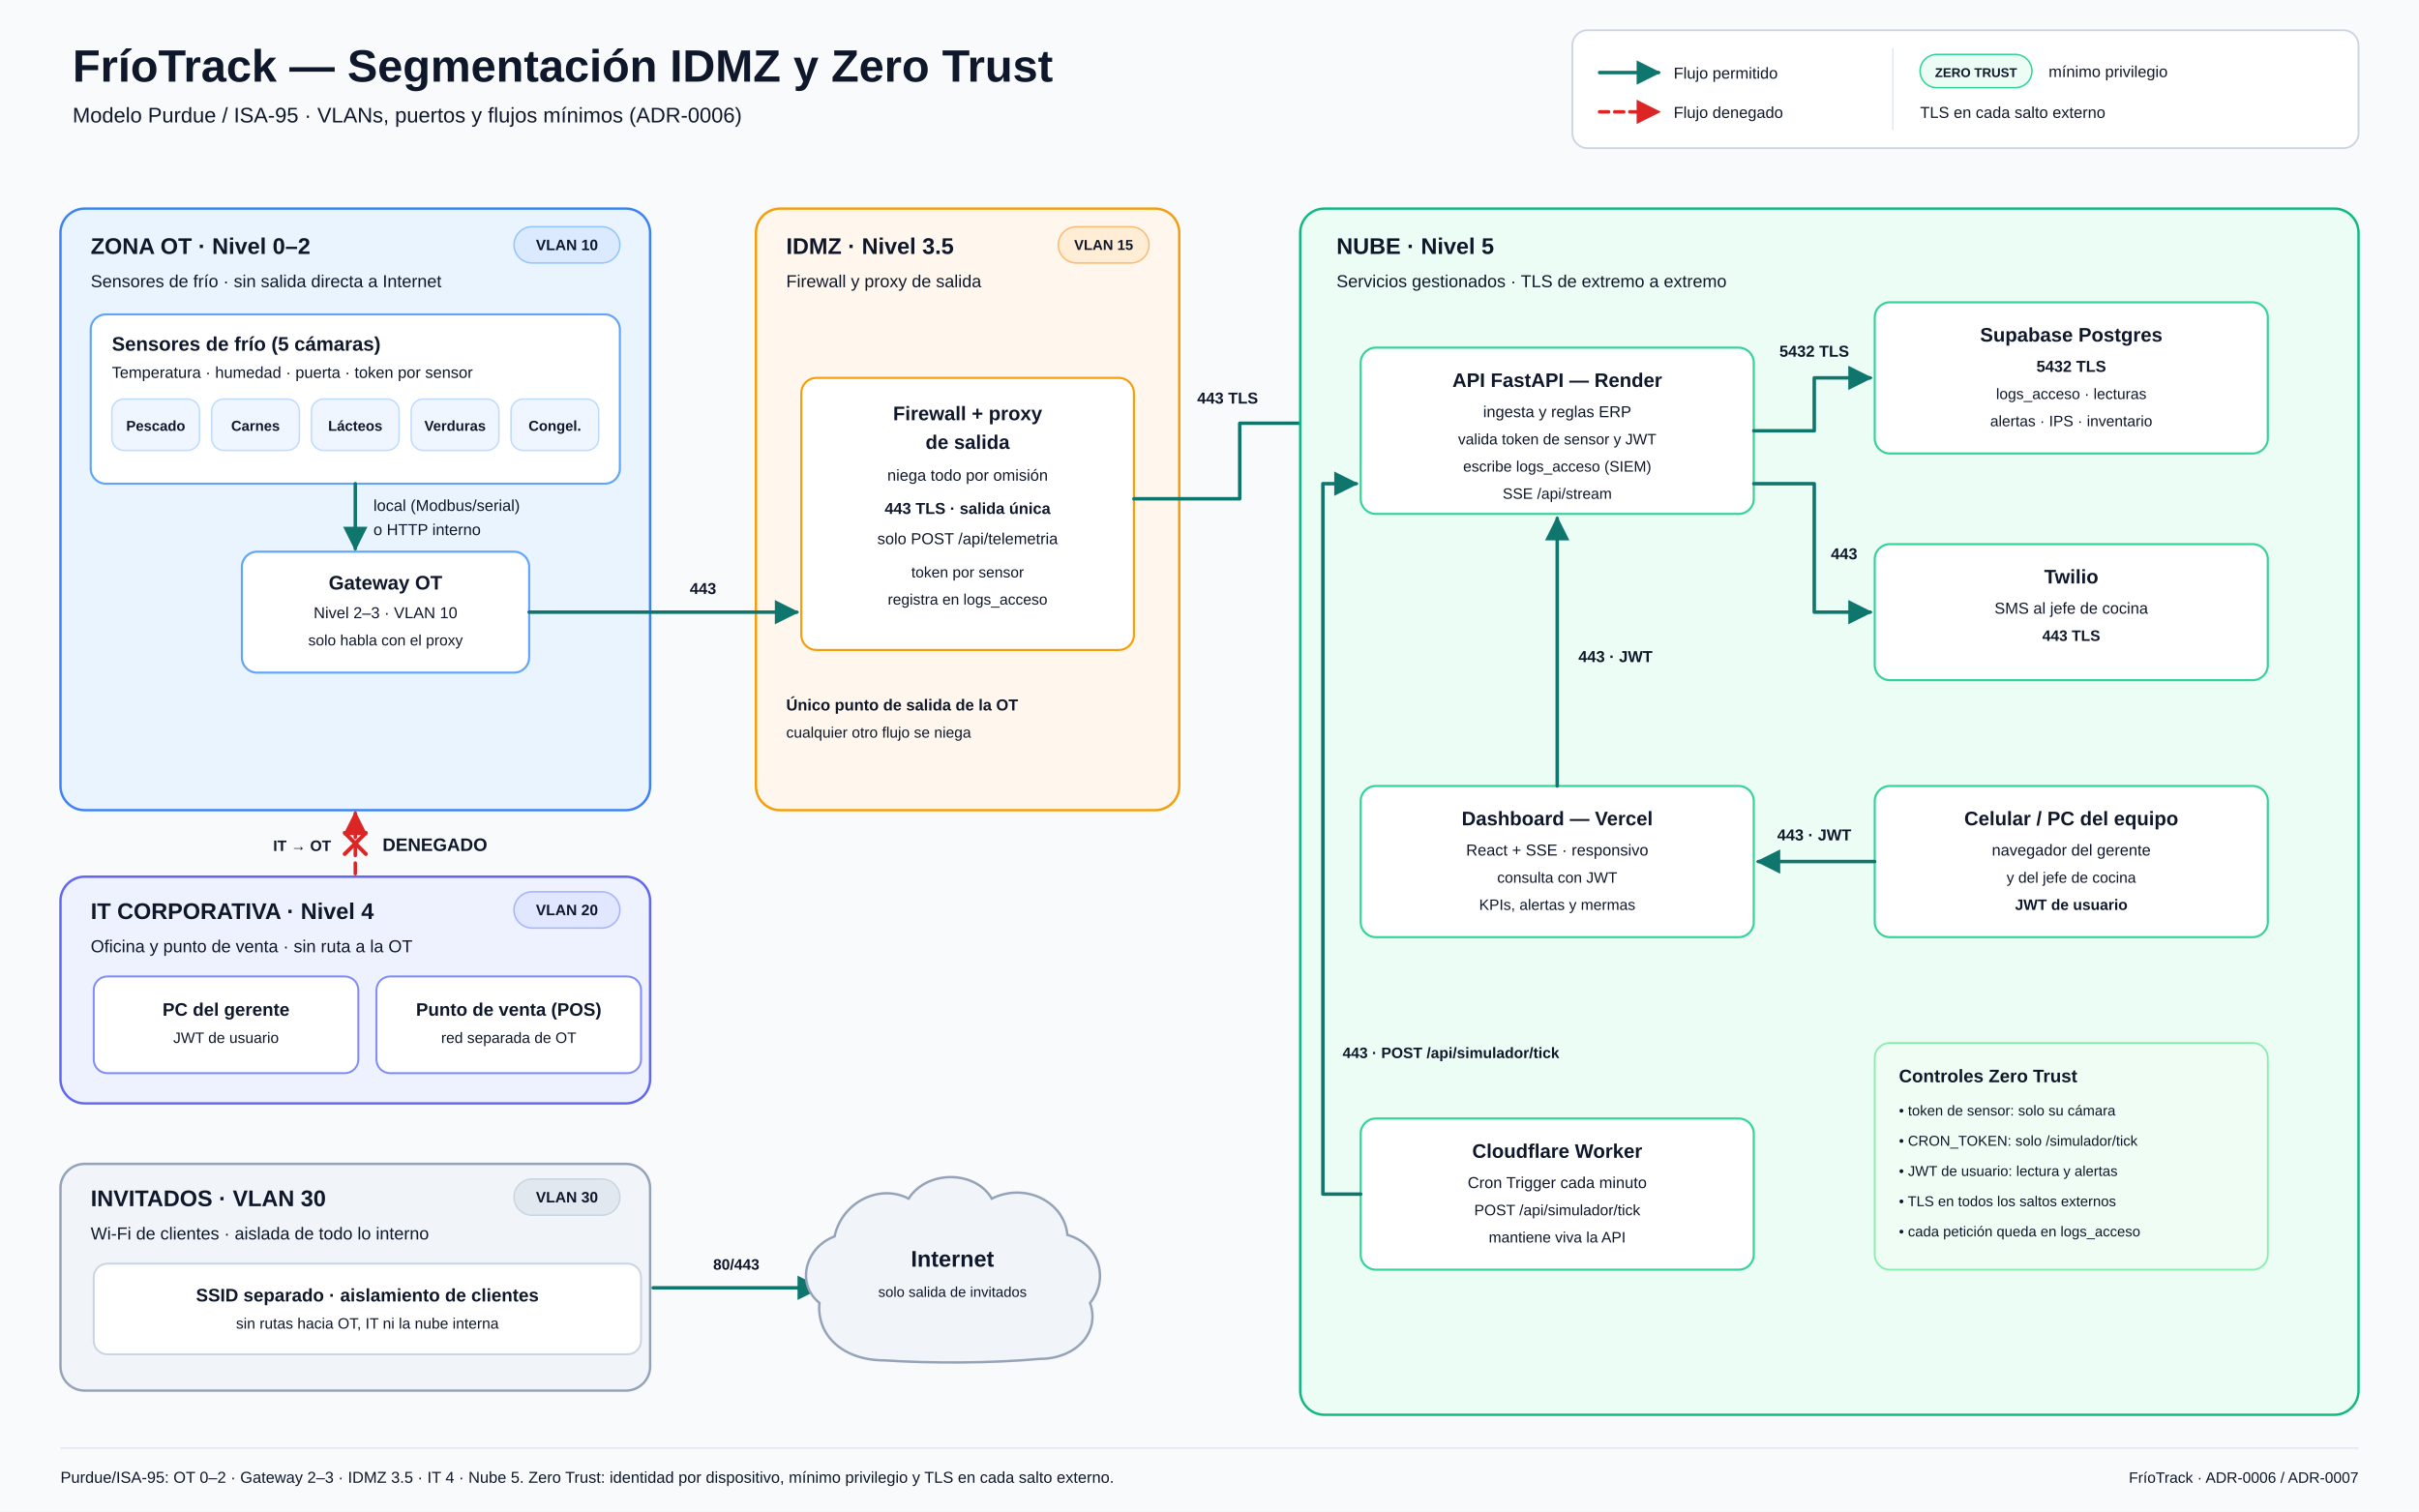
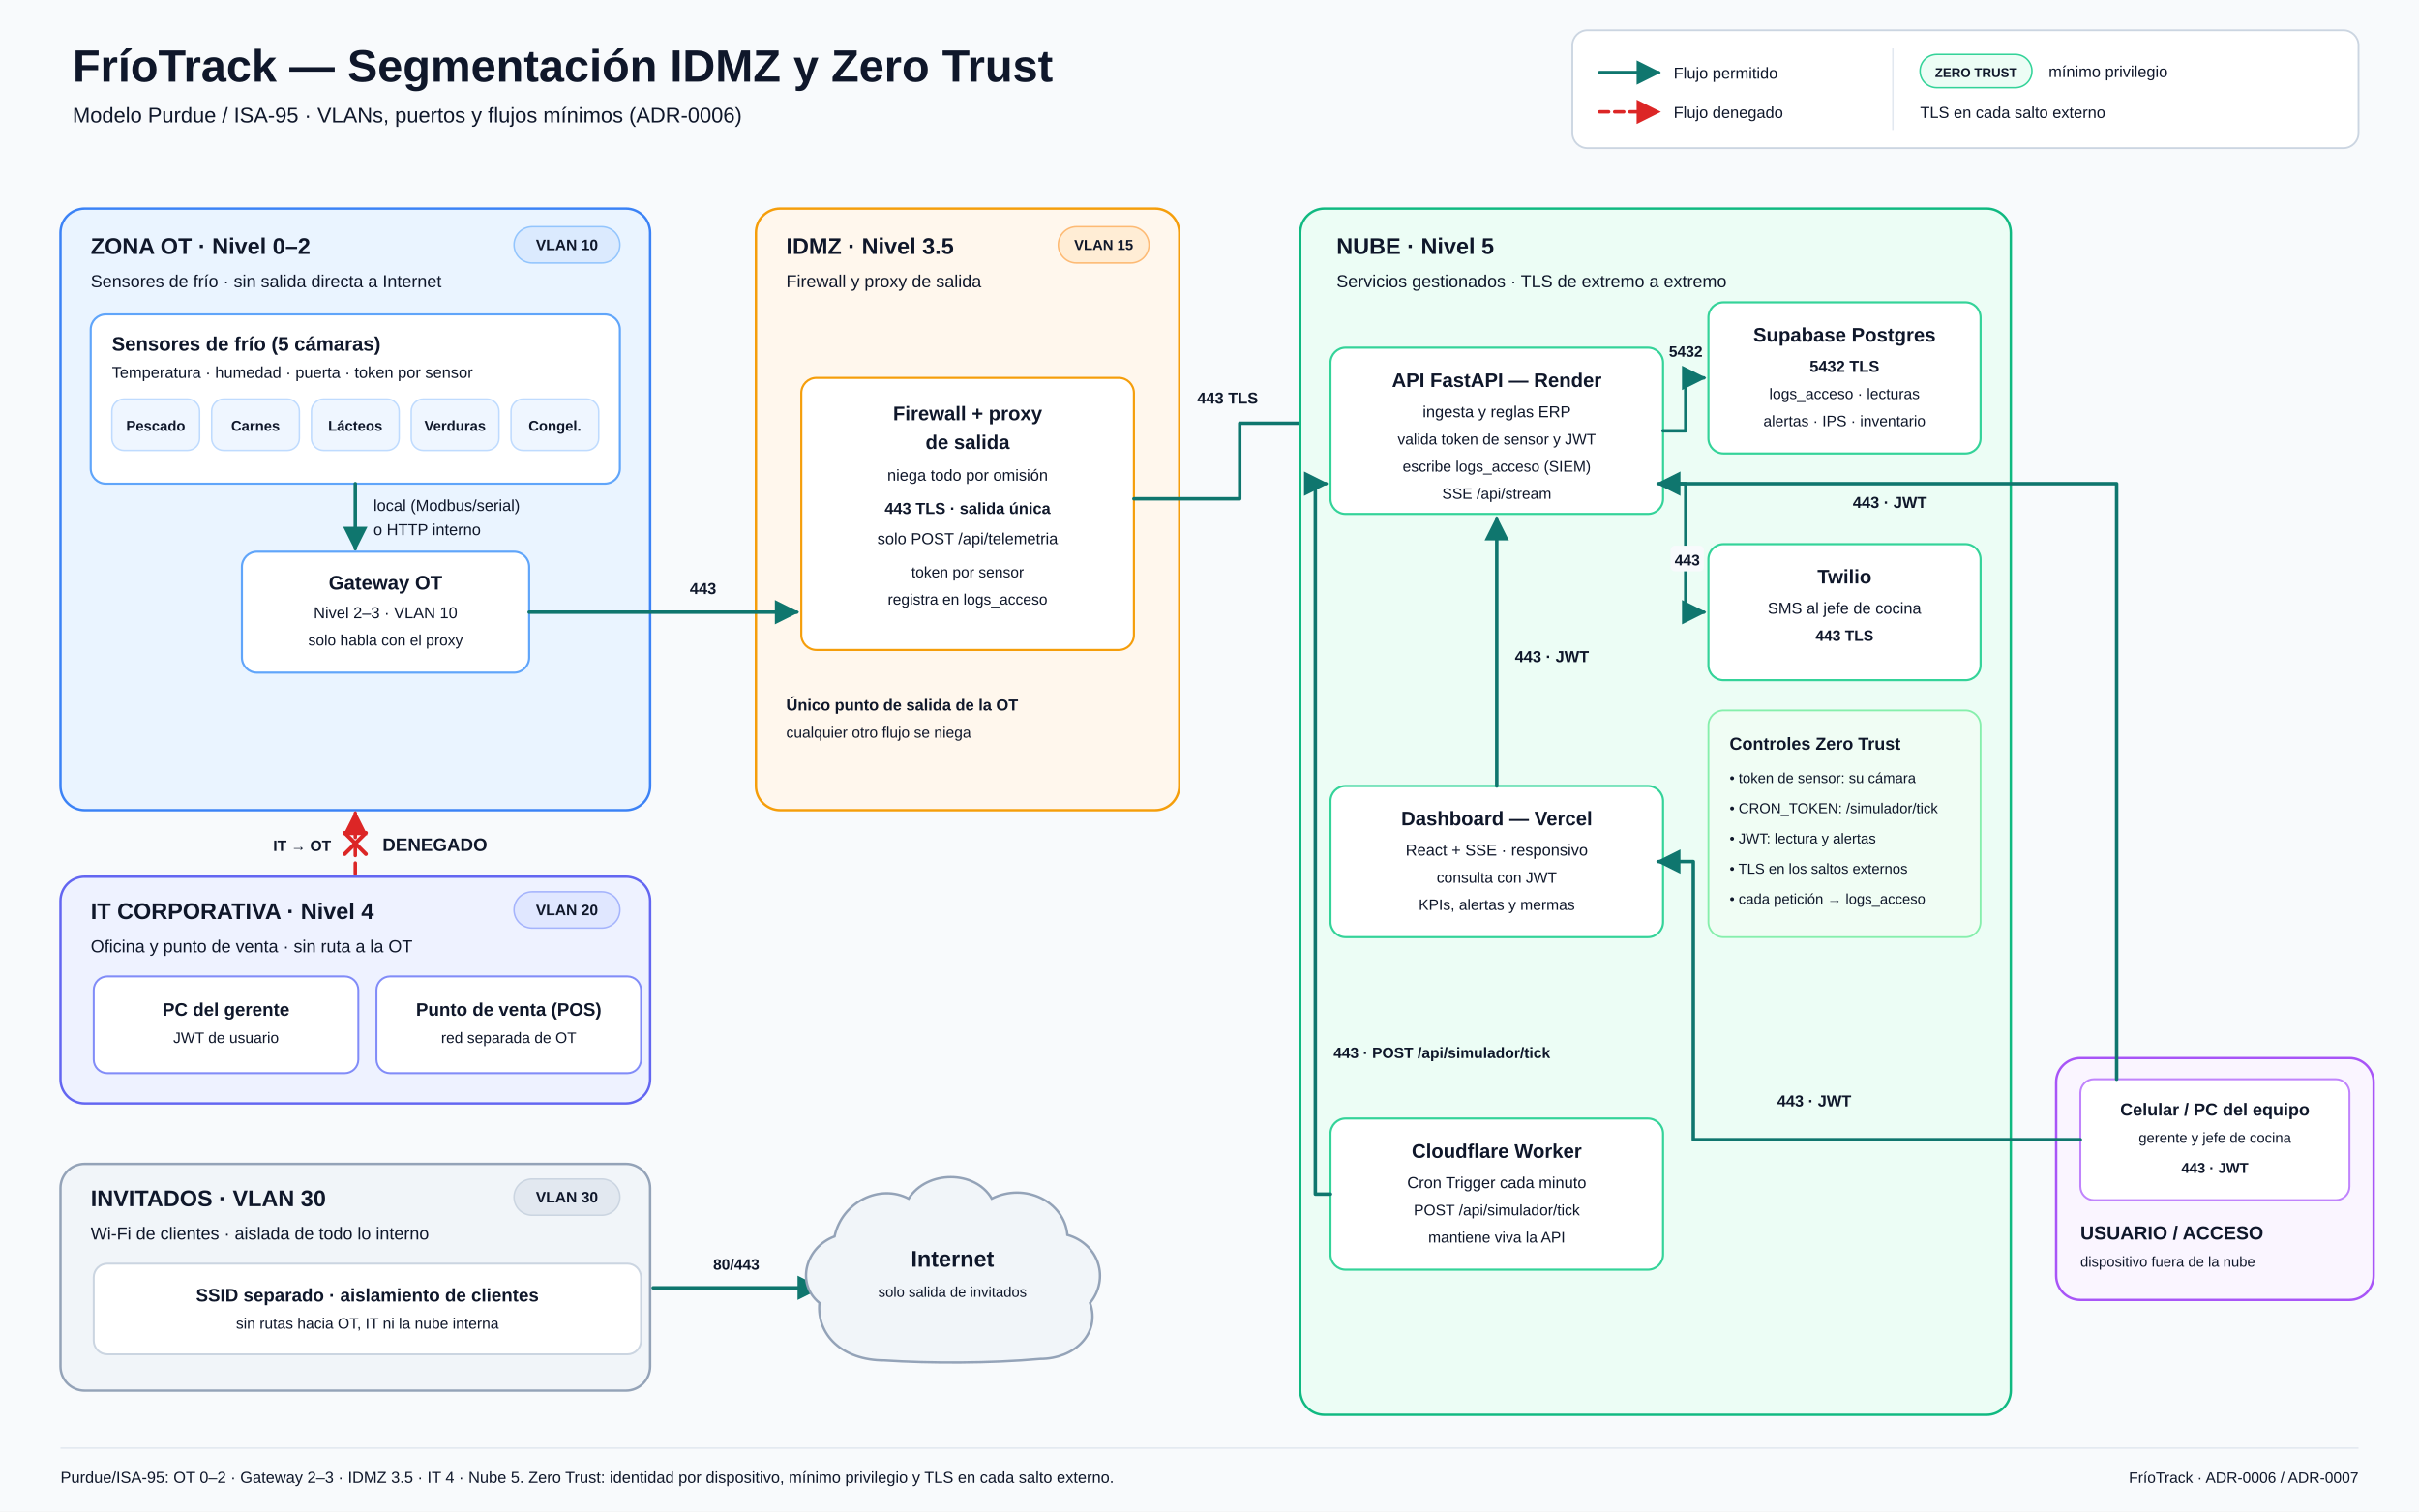
<svg xmlns="http://www.w3.org/2000/svg" width="1600" height="1000" viewBox="0 0 1600 1000">
  <defs>
    <marker id="arrow-ok" viewBox="0 0 10 10" refX="9" refY="5" markerWidth="7" markerHeight="7" orient="auto-start-reverse">
      <path d="M 0 0 L 10 5 L 0 10 z" fill="#0f766e" />
    </marker>
    <marker id="arrow-deny" viewBox="0 0 10 10" refX="9" refY="5" markerWidth="7" markerHeight="7" orient="auto-start-reverse">
      <path d="M 0 0 L 10 5 L 0 10 z" fill="#dc2626" />
    </marker>
    <style>
    text { font-family: Arial, Helvetica, sans-serif; fill: #0f172a; }
  </style>
  </defs>
  <rect width="1600" height="1000" fill="#f8fafc" />
  <text x="48" y="54" font-size="30" font-weight="700" fill="#0f172a" text-anchor="start">FríoTrack — Segmentación IDMZ y Zero Trust</text>
  <text x="48" y="81" font-size="14" font-weight="400" fill="#475569" text-anchor="start">Modelo Purdue / ISA-95 · VLANs, puertos y flujos mínimos (ADR-0006)</text>
  <rect x="1040" y="20" width="520" height="78" rx="10" fill="#ffffff" stroke="#cbd5e1" stroke-width="1.2" />
  <path d="M1058,48 H1097" fill="none" stroke="#0f766e" stroke-width="2.3" stroke-linecap="round" stroke-linejoin="round" marker-end="url(#arrow-ok)" />
  <text x="1107" y="52" font-size="10.5" font-weight="400" fill="#334155" text-anchor="start">Flujo permitido</text>
  <path d="M1058,74 H1097" fill="none" stroke="#dc2626" stroke-width="2.3" stroke-linecap="round" stroke-linejoin="round" stroke-dasharray="6 4" marker-end="url(#arrow-deny)" />
  <text x="1107" y="78" font-size="10.5" font-weight="400" fill="#334155" text-anchor="start">Flujo denegado</text>
  <line x1="1252" y1="32" x2="1252" y2="86" stroke="#e2e8f0" stroke-width="1" />
  <rect x="1270" y="36" width="74" height="22" rx="11" fill="#ecfdf5" stroke="#34d399" stroke-width="1" />
  <text x="1307" y="51" font-size="8.5" font-weight="700" fill="#047857" text-anchor="middle">ZERO TRUST</text>
  <text x="1355" y="51" font-size="10.5" font-weight="400" fill="#334155" text-anchor="start">mínimo privilegio</text>
  <text x="1270" y="78" font-size="10.5" font-weight="400" fill="#334155" text-anchor="start">TLS en cada salto externo</text>
  <rect x="40" y="138" width="390" height="398" rx="16" fill="#eaf4ff" stroke="#3b82f6" stroke-width="1.6" />
  <text x="60" y="168" font-size="15" font-weight="700" fill="#1e3a8a" text-anchor="start">ZONA OT · Nivel 0–2</text>
  <rect x="340" y="150" width="70" height="24" rx="12.0" fill="#dbeafe" stroke="#93c5fd" stroke-width="1" />
  <text x="375.0" y="165.5" font-size="10" font-weight="700" fill="#1d4ed8" text-anchor="middle">VLAN 10</text>
  <text x="60" y="190" font-size="11.5" font-weight="400" fill="#334155" text-anchor="start">Sensores de frío · sin salida directa a Internet</text>
  <rect x="60" y="208" width="350" height="112" rx="10" fill="#ffffff" stroke="#60a5fa" stroke-width="1.4" />
  <text x="74" y="232" font-size="13" font-weight="700" fill="#0f172a" text-anchor="start">Sensores de frío (5 cámaras)</text>
  <text x="74" y="250" font-size="10.5" font-weight="400" fill="#475569" text-anchor="start">Temperatura · humedad · puerta · token por sensor</text>
  <rect x="74" y="264" width="58" height="34" rx="8" fill="#eff6ff" stroke="#bfdbfe" stroke-width="1" />
  <text x="103" y="285" font-size="9.5" font-weight="600" fill="#1e40af" text-anchor="middle">Pescado</text>
  <rect x="140" y="264" width="58" height="34" rx="8" fill="#eff6ff" stroke="#bfdbfe" stroke-width="1" />
  <text x="169" y="285" font-size="9.5" font-weight="600" fill="#1e40af" text-anchor="middle">Carnes</text>
  <rect x="206" y="264" width="58" height="34" rx="8" fill="#eff6ff" stroke="#bfdbfe" stroke-width="1" />
  <text x="235" y="285" font-size="9.5" font-weight="600" fill="#1e40af" text-anchor="middle">Lácteos</text>
  <rect x="272" y="264" width="58" height="34" rx="8" fill="#eff6ff" stroke="#bfdbfe" stroke-width="1" />
  <text x="301" y="285" font-size="9.5" font-weight="600" fill="#1e40af" text-anchor="middle">Verduras</text>
  <rect x="338" y="264" width="58" height="34" rx="8" fill="#eff6ff" stroke="#bfdbfe" stroke-width="1" />
  <text x="367" y="285" font-size="9.5" font-weight="600" fill="#1e40af" text-anchor="middle">Congel.</text>
  <path d="M235,320 V363" fill="none" stroke="#0f766e" stroke-width="2.3" stroke-linecap="round" stroke-linejoin="round" marker-end="url(#arrow-ok)" />
  <text x="247" y="338" font-size="10.5" font-weight="400" fill="#475569" text-anchor="start">local (Modbus/serial)</text>
  <text x="247" y="354" font-size="10.5" font-weight="400" fill="#475569" text-anchor="start">o HTTP interno</text>
  <rect x="160" y="365" width="190" height="80" rx="10" fill="#ffffff" stroke="#60a5fa" stroke-width="1.4" />
  <text x="255" y="390" font-size="13" font-weight="700" fill="#0f172a" text-anchor="middle">Gateway OT</text>
  <text x="255" y="409" font-size="10.5" font-weight="400" fill="#475569" text-anchor="middle">Nivel 2–3 · VLAN 10</text>
  <text x="255" y="427" font-size="10" font-weight="400" fill="#475569" text-anchor="middle">solo habla con el proxy</text>
  <rect x="500" y="138" width="280" height="398" rx="16" fill="#fff7ed" stroke="#f59e0b" stroke-width="1.6" />
  <text x="520" y="168" font-size="15" font-weight="700" fill="#92400e" text-anchor="start">IDMZ · Nivel 3.5</text>
  <rect x="700" y="150" width="60" height="24" rx="12.0" fill="#ffedd5" stroke="#fdba74" stroke-width="1" />
  <text x="730.0" y="165.325" font-size="9.5" font-weight="700" fill="#9a3412" text-anchor="middle">VLAN 15</text>
  <text x="520" y="190" font-size="11.5" font-weight="400" fill="#7c2d12" text-anchor="start">Firewall y proxy de salida</text>
  <rect x="530" y="250" width="220" height="180" rx="10" fill="#ffffff" stroke="#f59e0b" stroke-width="1.4" />
  <text x="640" y="278" font-size="13" font-weight="700" fill="#0f172a" text-anchor="middle">Firewall + proxy</text>
  <text x="640" y="297" font-size="13" font-weight="700" fill="#0f172a" text-anchor="middle">de salida</text>
  <text x="640" y="318" font-size="10.5" font-weight="400" fill="#475569" text-anchor="middle">niega todo por omisión</text>
  <text x="640" y="340" font-size="10.5" font-weight="700" fill="#92400e" text-anchor="middle">443 TLS · salida única</text>
  <text x="640" y="360" font-size="10.5" font-weight="400" fill="#475569" text-anchor="middle">solo POST /api/telemetria</text>
  <text x="640" y="382" font-size="10" font-weight="400" fill="#475569" text-anchor="middle">token por sensor</text>
  <text x="640" y="400" font-size="10" font-weight="400" fill="#475569" text-anchor="middle">registra en logs_acceso</text>
  <text x="520" y="470" font-size="10.5" font-weight="600" fill="#92400e" text-anchor="start">Único punto de salida de la OT</text>
  <text x="520" y="488" font-size="10" font-weight="400" fill="#92400e" text-anchor="start">cualquier otro flujo se niega</text>
  <path d="M350,405 H527" fill="none" stroke="#0f766e" stroke-width="2.3" stroke-linecap="round" stroke-linejoin="round" marker-end="url(#arrow-ok)" />
  <text x="465" y="393" font-size="10.5" font-weight="700" fill="#0f766e" text-anchor="middle">443</text>
  <path d="M750,330 H820 V280 H897" fill="none" stroke="#0f766e" stroke-width="2.3" stroke-linecap="round" stroke-linejoin="round" marker-end="url(#arrow-ok)" />
  <text x="812" y="267" font-size="10.5" font-weight="700" fill="#0f766e" text-anchor="middle">443 TLS</text>
  <rect x="40" y="580" width="390" height="150" rx="16" fill="#eef2ff" stroke="#6366f1" stroke-width="1.6" />
  <text x="60" y="608" font-size="15" font-weight="700" fill="#3730a3" text-anchor="start">IT CORPORATIVA · Nivel 4</text>
  <rect x="340" y="590" width="70" height="24" rx="12.0" fill="#e0e7ff" stroke="#a5b4fc" stroke-width="1" />
  <text x="375.0" y="605.5" font-size="10" font-weight="700" fill="#4338ca" text-anchor="middle">VLAN 20</text>
  <text x="60" y="630" font-size="11.5" font-weight="400" fill="#3730a3" text-anchor="start">Oficina y punto de venta · sin ruta a la OT</text>
  <rect x="62" y="646" width="175" height="64" rx="9" fill="#ffffff" stroke="#818cf8" stroke-width="1.3" />
  <text x="149.5" y="672" font-size="12" font-weight="700" fill="#0f172a" text-anchor="middle">PC del gerente</text>
  <text x="149.5" y="690" font-size="10" font-weight="400" fill="#475569" text-anchor="middle">JWT de usuario</text>
  <rect x="249" y="646" width="175" height="64" rx="9" fill="#ffffff" stroke="#818cf8" stroke-width="1.3" />
  <text x="336.5" y="672" font-size="12" font-weight="700" fill="#0f172a" text-anchor="middle">Punto de venta (POS)</text>
  <text x="336.5" y="690" font-size="10" font-weight="400" fill="#475569" text-anchor="middle">red separada de OT</text>
  <path d="M235,578 V538" fill="none" stroke="#dc2626" stroke-width="2.3" stroke-linecap="round" stroke-linejoin="round" stroke-dasharray="7 5" marker-end="url(#arrow-deny)" />
  <line x1="228" y1="551" x2="242" y2="565" stroke="#dc2626" stroke-width="2.6" stroke-linecap="round" />
  <line x1="242" y1="551" x2="228" y2="565" stroke="#dc2626" stroke-width="2.6" stroke-linecap="round" />
  <text x="253" y="563" font-size="12" font-weight="700" fill="#dc2626" text-anchor="start">DENEGADO</text>
  <text x="219" y="563" font-size="10" font-weight="700" fill="#dc2626" text-anchor="end">IT → OT</text>
  <rect x="40" y="770" width="390" height="150" rx="16" fill="#f1f5f9" stroke="#94a3b8" stroke-width="1.6" />
  <text x="60" y="798" font-size="15" font-weight="700" fill="#334155" text-anchor="start">INVITADOS · VLAN 30</text>
  <rect x="340" y="780" width="70" height="24" rx="12.0" fill="#e2e8f0" stroke="#cbd5e1" stroke-width="1" />
  <text x="375.0" y="795.5" font-size="10" font-weight="700" fill="#334155" text-anchor="middle">VLAN 30</text>
  <text x="60" y="820" font-size="11.5" font-weight="400" fill="#475569" text-anchor="start">Wi-Fi de clientes · aislada de todo lo interno</text>
  <rect x="62" y="836" width="362" height="60" rx="9" fill="#ffffff" stroke="#cbd5e1" stroke-width="1.3" />
  <text x="243" y="861" font-size="12" font-weight="700" fill="#0f172a" text-anchor="middle">SSID separado · aislamiento de clientes</text>
  <text x="243" y="879" font-size="10" font-weight="400" fill="#475569" text-anchor="middle">sin rutas hacia OT, IT ni la nube interna</text>
  <path d="M432,852 H542" fill="none" stroke="#0f766e" stroke-width="2.3" stroke-linecap="round" stroke-linejoin="round" marker-end="url(#arrow-ok)" />
  <text x="487" y="840" font-size="10" font-weight="700" fill="#475569" text-anchor="middle">80/443</text>
  <path d="M585,900 C557,900 540,883 542,862 C526,849 533,825 552,818 C557,795 582,783 601,793 C613,774 645,774 656,793 C678,782 704,795 706,817 C727,823 734,846 721,862 C728,882 711,899 688,899 C655,902 615,902 585,900 Z" fill="#f1f5f9" stroke="#94a3b8" stroke-width="1.6" />
  <text x="630" y="838" font-size="15" font-weight="700" fill="#334155" text-anchor="middle">Internet</text>
  <text x="630" y="858" font-size="9.5" font-weight="400" fill="#475569" text-anchor="middle">solo salida de invitados</text>
-   <rect x="860" y="138" width="700" height="798" rx="16" fill="#ecfdf5" stroke="#10b981" stroke-width="1.6" />
+   <rect x="860" y="138" width="470" height="798" rx="16" fill="#ecfdf5" stroke="#10b981" stroke-width="1.6" />
  <text x="884" y="168" font-size="15" font-weight="700" fill="#065f46" text-anchor="start">NUBE · Nivel 5</text>
  <text x="884" y="190" font-size="11.5" font-weight="400" fill="#065f46" text-anchor="start">Servicios gestionados · TLS de extremo a extremo</text>
-   <rect x="900" y="230" width="260" height="110" rx="10" fill="#ffffff" stroke="#34d399" stroke-width="1.4" />
-   <text x="1030" y="256" font-size="13" font-weight="700" fill="#0f172a" text-anchor="middle">API FastAPI — Render</text>
-   <text x="1030" y="276" font-size="10.5" font-weight="400" fill="#475569" text-anchor="middle">ingesta y reglas ERP</text>
-   <text x="1030" y="294" font-size="10" font-weight="400" fill="#475569" text-anchor="middle">valida token de sensor y JWT</text>
-   <text x="1030" y="312" font-size="10" font-weight="400" fill="#475569" text-anchor="middle">escribe logs_acceso (SIEM)</text>
-   <text x="1030" y="330" font-size="10" font-weight="400" fill="#475569" text-anchor="middle">SSE /api/stream</text>
-   <rect x="1240" y="200" width="260" height="100" rx="10" fill="#ffffff" stroke="#34d399" stroke-width="1.4" />
-   <text x="1370" y="226" font-size="13" font-weight="700" fill="#0f172a" text-anchor="middle">Supabase Postgres</text>
-   <text x="1370" y="246" font-size="10.5" font-weight="700" fill="#047857" text-anchor="middle">5432 TLS</text>
-   <text x="1370" y="264" font-size="10" font-weight="400" fill="#475569" text-anchor="middle">logs_acceso · lecturas</text>
-   <text x="1370" y="282" font-size="10" font-weight="400" fill="#475569" text-anchor="middle">alertas · IPS · inventario</text>
-   <rect x="1240" y="360" width="260" height="90" rx="10" fill="#ffffff" stroke="#34d399" stroke-width="1.4" />
-   <text x="1370" y="386" font-size="13" font-weight="700" fill="#0f172a" text-anchor="middle">Twilio</text>
-   <text x="1370" y="406" font-size="10.5" font-weight="400" fill="#475569" text-anchor="middle">SMS al jefe de cocina</text>
-   <text x="1370" y="424" font-size="10" font-weight="700" fill="#047857" text-anchor="middle">443 TLS</text>
-   <rect x="900" y="520" width="260" height="100" rx="10" fill="#ffffff" stroke="#34d399" stroke-width="1.4" />
-   <text x="1030" y="546" font-size="13" font-weight="700" fill="#0f172a" text-anchor="middle">Dashboard — Vercel</text>
-   <text x="1030" y="566" font-size="10.5" font-weight="400" fill="#475569" text-anchor="middle">React + SSE · responsivo</text>
-   <text x="1030" y="584" font-size="10" font-weight="400" fill="#475569" text-anchor="middle">consulta con JWT</text>
-   <text x="1030" y="602" font-size="10" font-weight="400" fill="#475569" text-anchor="middle">KPIs, alertas y mermas</text>
-   <rect x="1240" y="520" width="260" height="100" rx="10" fill="#ffffff" stroke="#34d399" stroke-width="1.4" />
-   <text x="1370" y="546" font-size="13" font-weight="700" fill="#0f172a" text-anchor="middle">Celular / PC del equipo</text>
-   <text x="1370" y="566" font-size="10.5" font-weight="400" fill="#475569" text-anchor="middle">navegador del gerente</text>
-   <text x="1370" y="584" font-size="10" font-weight="400" fill="#475569" text-anchor="middle">y del jefe de cocina</text>
-   <text x="1370" y="602" font-size="10" font-weight="700" fill="#047857" text-anchor="middle">JWT de usuario</text>
-   <rect x="900" y="740" width="260" height="100" rx="10" fill="#ffffff" stroke="#34d399" stroke-width="1.4" />
-   <text x="1030" y="766" font-size="13" font-weight="700" fill="#0f172a" text-anchor="middle">Cloudflare Worker</text>
-   <text x="1030" y="786" font-size="10.5" font-weight="400" fill="#475569" text-anchor="middle">Cron Trigger cada minuto</text>
-   <text x="1030" y="804" font-size="10" font-weight="400" fill="#475569" text-anchor="middle">POST /api/simulador/tick</text>
-   <text x="1030" y="822" font-size="10" font-weight="400" fill="#475569" text-anchor="middle">mantiene viva la API</text>
-   <path d="M1160,285 H1200 V250 H1237" fill="none" stroke="#0f766e" stroke-width="2.3" stroke-linecap="round" stroke-linejoin="round" marker-end="url(#arrow-ok)" />
-   <text x="1200" y="236" font-size="10.5" font-weight="700" fill="#0f766e" text-anchor="middle">5432 TLS</text>
-   <path d="M1160,320 H1200 V405 H1237" fill="none" stroke="#0f766e" stroke-width="2.3" stroke-linecap="round" stroke-linejoin="round" marker-end="url(#arrow-ok)" />
-   <text x="1211" y="370" font-size="10.5" font-weight="700" fill="#0f766e" text-anchor="start">443</text>
-   <path d="M1240,570 H1163" fill="none" stroke="#0f766e" stroke-width="2.3" stroke-linecap="round" stroke-linejoin="round" marker-end="url(#arrow-ok)" />
-   <text x="1200" y="556" font-size="10.5" font-weight="700" fill="#0f766e" text-anchor="middle">443 · JWT</text>
-   <path d="M1030,520 V343" fill="none" stroke="#0f766e" stroke-width="2.3" stroke-linecap="round" stroke-linejoin="round" marker-end="url(#arrow-ok)" />
-   <text x="1044" y="438" font-size="10.5" font-weight="700" fill="#0f766e" text-anchor="start">443 · JWT</text>
-   <path d="M900,790 H875 V320 H897" fill="none" stroke="#0f766e" stroke-width="2.3" stroke-linecap="round" stroke-linejoin="round" marker-end="url(#arrow-ok)" />
-   <text x="888" y="700" font-size="10" font-weight="700" fill="#0f766e" text-anchor="start">443 · POST /api/simulador/tick</text>
-   <rect x="1240" y="690" width="260" height="150" rx="10" fill="#f0fdf4" stroke="#86efac" stroke-width="1.2" />
-   <text x="1256" y="716" font-size="12" font-weight="700" fill="#065f46" text-anchor="start">Controles Zero Trust</text>
-   <text x="1256" y="738" font-size="9.5" font-weight="400" fill="#334155" text-anchor="start">•  token de sensor: solo su cámara</text>
-   <text x="1256" y="758" font-size="9.5" font-weight="400" fill="#334155" text-anchor="start">•  CRON_TOKEN: solo /simulador/tick</text>
-   <text x="1256" y="778" font-size="9.5" font-weight="400" fill="#334155" text-anchor="start">•  JWT de usuario: lectura y alertas</text>
-   <text x="1256" y="798" font-size="9.5" font-weight="400" fill="#334155" text-anchor="start">•  TLS en todos los saltos externos</text>
-   <text x="1256" y="818" font-size="9.5" font-weight="400" fill="#334155" text-anchor="start">•  cada petición queda en logs_acceso</text>
+   <rect x="880" y="230" width="220" height="110" rx="10" fill="#ffffff" stroke="#34d399" stroke-width="1.4" />
+   <text x="990" y="256" font-size="13" font-weight="700" fill="#0f172a" text-anchor="middle">API FastAPI — Render</text>
+   <text x="990" y="276" font-size="10.5" font-weight="400" fill="#475569" text-anchor="middle">ingesta y reglas ERP</text>
+   <text x="990" y="294" font-size="10" font-weight="400" fill="#475569" text-anchor="middle">valida token de sensor y JWT</text>
+   <text x="990" y="312" font-size="10" font-weight="400" fill="#475569" text-anchor="middle">escribe logs_acceso (SIEM)</text>
+   <text x="990" y="330" font-size="10" font-weight="400" fill="#475569" text-anchor="middle">SSE /api/stream</text>
+   <rect x="1130" y="200" width="180" height="100" rx="10" fill="#ffffff" stroke="#34d399" stroke-width="1.4" />
+   <text x="1220" y="226" font-size="13" font-weight="700" fill="#0f172a" text-anchor="middle">Supabase Postgres</text>
+   <text x="1220" y="246" font-size="10.5" font-weight="700" fill="#047857" text-anchor="middle">5432 TLS</text>
+   <text x="1220" y="264" font-size="10" font-weight="400" fill="#475569" text-anchor="middle">logs_acceso · lecturas</text>
+   <text x="1220" y="282" font-size="10" font-weight="400" fill="#475569" text-anchor="middle">alertas · IPS · inventario</text>
+   <rect x="1130" y="360" width="180" height="90" rx="10" fill="#ffffff" stroke="#34d399" stroke-width="1.4" />
+   <text x="1220" y="386" font-size="13" font-weight="700" fill="#0f172a" text-anchor="middle">Twilio</text>
+   <text x="1220" y="406" font-size="10.5" font-weight="400" fill="#475569" text-anchor="middle">SMS al jefe de cocina</text>
+   <text x="1220" y="424" font-size="10" font-weight="700" fill="#047857" text-anchor="middle">443 TLS</text>
+   <rect x="880" y="520" width="220" height="100" rx="10" fill="#ffffff" stroke="#34d399" stroke-width="1.4" />
+   <text x="990" y="546" font-size="13" font-weight="700" fill="#0f172a" text-anchor="middle">Dashboard — Vercel</text>
+   <text x="990" y="566" font-size="10.5" font-weight="400" fill="#475569" text-anchor="middle">React + SSE · responsivo</text>
+   <text x="990" y="584" font-size="10" font-weight="400" fill="#475569" text-anchor="middle">consulta con JWT</text>
+   <text x="990" y="602" font-size="10" font-weight="400" fill="#475569" text-anchor="middle">KPIs, alertas y mermas</text>
+   <rect x="880" y="740" width="220" height="100" rx="10" fill="#ffffff" stroke="#34d399" stroke-width="1.4" />
+   <text x="990" y="766" font-size="13" font-weight="700" fill="#0f172a" text-anchor="middle">Cloudflare Worker</text>
+   <text x="990" y="786" font-size="10.5" font-weight="400" fill="#475569" text-anchor="middle">Cron Trigger cada minuto</text>
+   <text x="990" y="804" font-size="10" font-weight="400" fill="#475569" text-anchor="middle">POST /api/simulador/tick</text>
+   <text x="990" y="822" font-size="10" font-weight="400" fill="#475569" text-anchor="middle">mantiene viva la API</text>
+   <path d="M1100,285 H1115 V250 H1127" fill="none" stroke="#0f766e" stroke-width="2.3" stroke-linecap="round" stroke-linejoin="round" marker-end="url(#arrow-ok)" />
+   <text x="1115" y="236" font-size="10" font-weight="700" fill="#0f766e" text-anchor="middle">5432</text>
+   <path d="M1100,320 H1115 V405 H1127" fill="none" stroke="#0f766e" stroke-width="2.3" stroke-linecap="round" stroke-linejoin="round" marker-end="url(#arrow-ok)" />
+   <rect x="1105" y="361" width="22" height="17" rx="3" fill="#f8fafc" stroke="none" />
+   <text x="1116" y="374" font-size="10" font-weight="700" fill="#0f766e" text-anchor="middle">443</text>
+   <path d="M990,520 V343" fill="none" stroke="#0f766e" stroke-width="2.3" stroke-linecap="round" stroke-linejoin="round" marker-end="url(#arrow-ok)" />
+   <text x="1002" y="438" font-size="10.5" font-weight="700" fill="#0f766e" text-anchor="start">443 · JWT</text>
+   <path d="M880,790 H870 V320 H877" fill="none" stroke="#0f766e" stroke-width="2.3" stroke-linecap="round" stroke-linejoin="round" marker-end="url(#arrow-ok)" />
+   <text x="882" y="700" font-size="10" font-weight="700" fill="#0f766e" text-anchor="start">443 · POST /api/simulador/tick</text>
+   <rect x="1130" y="470" width="180" height="150" rx="10" fill="#f0fdf4" stroke="#86efac" stroke-width="1.2" />
+   <text x="1144" y="496" font-size="11.5" font-weight="700" fill="#065f46" text-anchor="start">Controles Zero Trust</text>
+   <text x="1144" y="518" font-size="9.5" font-weight="400" fill="#334155" text-anchor="start">•  token de sensor: su cámara</text>
+   <text x="1144" y="538" font-size="9.5" font-weight="400" fill="#334155" text-anchor="start">•  CRON_TOKEN: /simulador/tick</text>
+   <text x="1144" y="558" font-size="9.5" font-weight="400" fill="#334155" text-anchor="start">•  JWT: lectura y alertas</text>
+   <text x="1144" y="578" font-size="9.5" font-weight="400" fill="#334155" text-anchor="start">•  TLS en los saltos externos</text>
+   <text x="1144" y="598" font-size="9.5" font-weight="400" fill="#334155" text-anchor="start">•  cada petición → logs_acceso</text>
+   <rect x="1360" y="700" width="210" height="160" rx="16" fill="#faf5ff" stroke="#a855f7" stroke-width="1.6" />
+   <rect x="1376" y="714" width="178" height="80" rx="9" fill="#ffffff" stroke="#c084fc" stroke-width="1.3" />
+   <text x="1465" y="738" font-size="11.5" font-weight="700" fill="#0f172a" text-anchor="middle">Celular / PC del equipo</text>
+   <text x="1465" y="756" font-size="9.5" font-weight="400" fill="#475569" text-anchor="middle">gerente y jefe de cocina</text>
+   <text x="1465" y="776" font-size="9.5" font-weight="700" fill="#6b21a8" text-anchor="middle">443 · JWT</text>
+   <text x="1376" y="820" font-size="12.5" font-weight="700" fill="#6b21a8" text-anchor="start">USUARIO / ACCESO</text>
+   <text x="1376" y="838" font-size="9.5" font-weight="400" fill="#6b21a8" text-anchor="start">dispositivo fuera de la nube</text>
+   <path d="M1376,754 H1120 V570 H1097" fill="none" stroke="#0f766e" stroke-width="2.3" stroke-linecap="round" stroke-linejoin="round" marker-end="url(#arrow-ok)" />
+   <text x="1200" y="732" font-size="10.5" font-weight="700" fill="#0f766e" text-anchor="middle">443 · JWT</text>
+   <path d="M1400,714 V320 H1097" fill="none" stroke="#0f766e" stroke-width="2.3" stroke-linecap="round" stroke-linejoin="round" marker-end="url(#arrow-ok)" />
+   <text x="1250" y="336" font-size="10.5" font-weight="700" fill="#0f766e" text-anchor="middle">443 · JWT</text>
  <line x1="40" y1="958" x2="1560" y2="958" stroke="#e2e8f0" stroke-width="1" />
  <text x="40" y="981" font-size="10.5" font-weight="400" fill="#64748b" text-anchor="start">Purdue/ISA-95: OT 0–2 · Gateway 2–3 · IDMZ 3.5 · IT 4 · Nube 5. Zero Trust: identidad por dispositivo, mínimo privilegio y TLS en cada salto externo.</text>
  <text x="1560" y="981" font-size="10" font-weight="400" fill="#94a3b8" text-anchor="end">FríoTrack · ADR-0006 / ADR-0007</text>
</svg>
